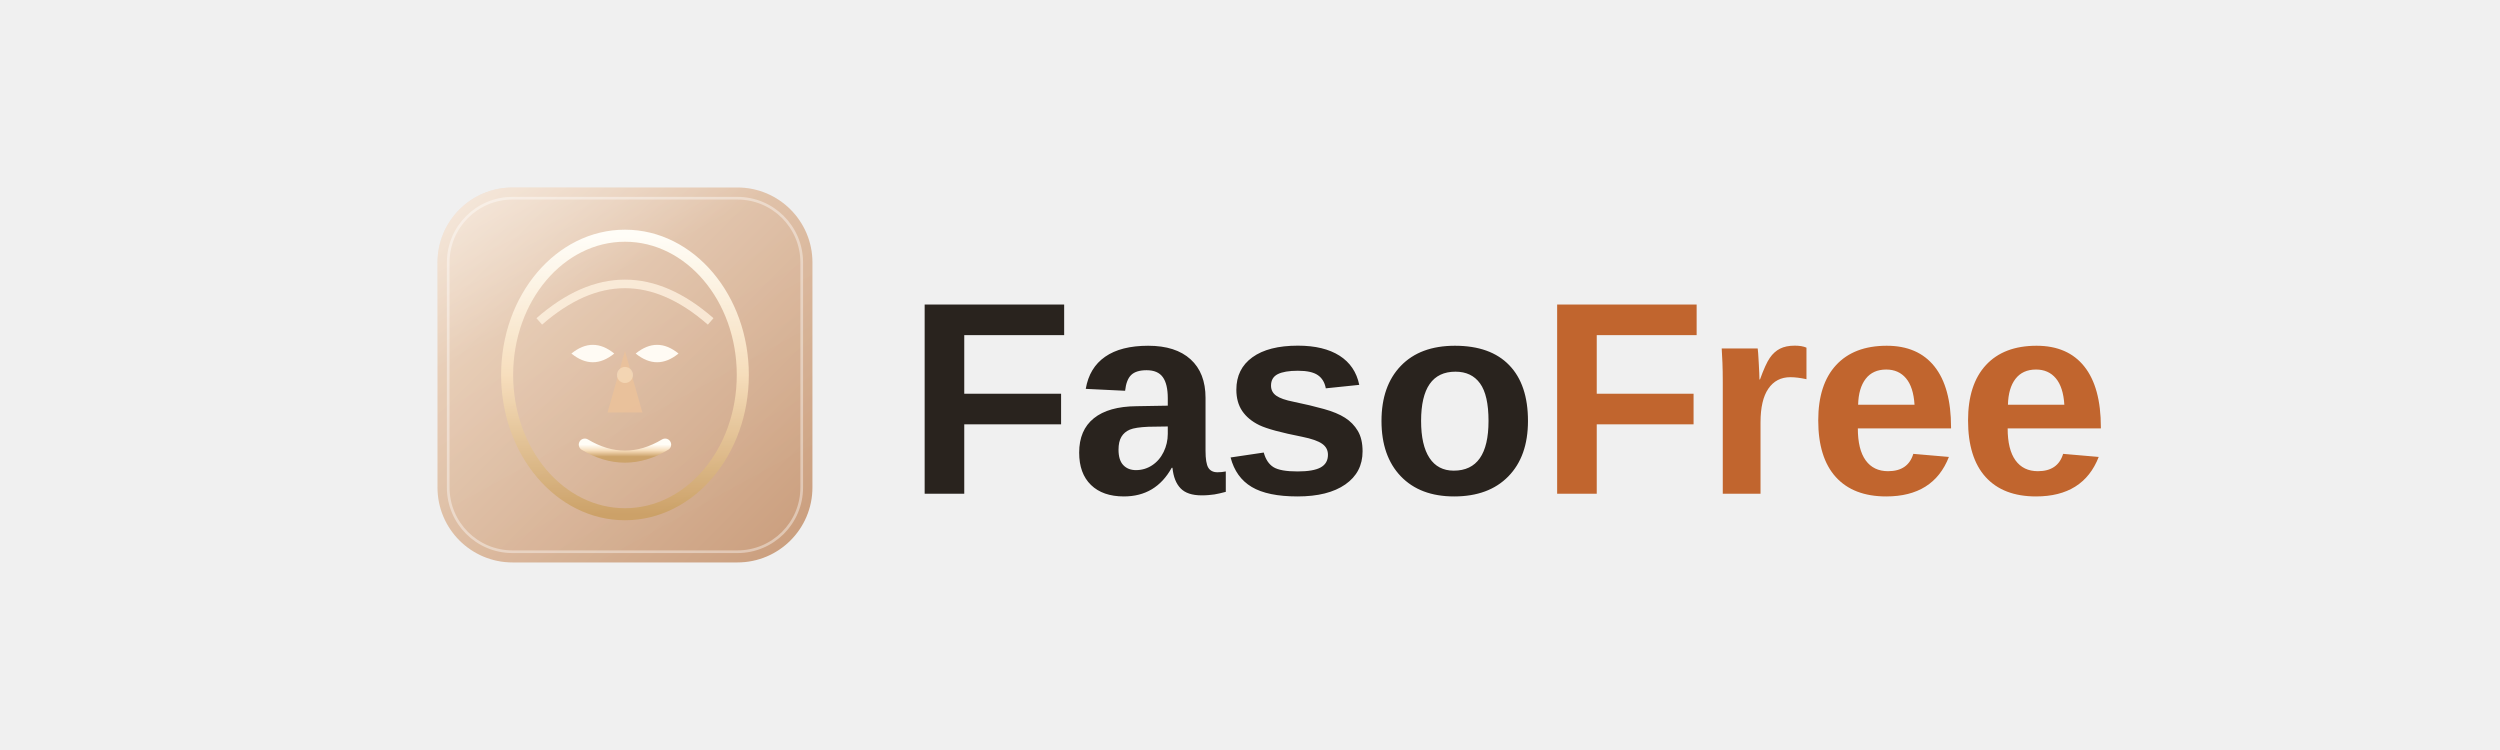
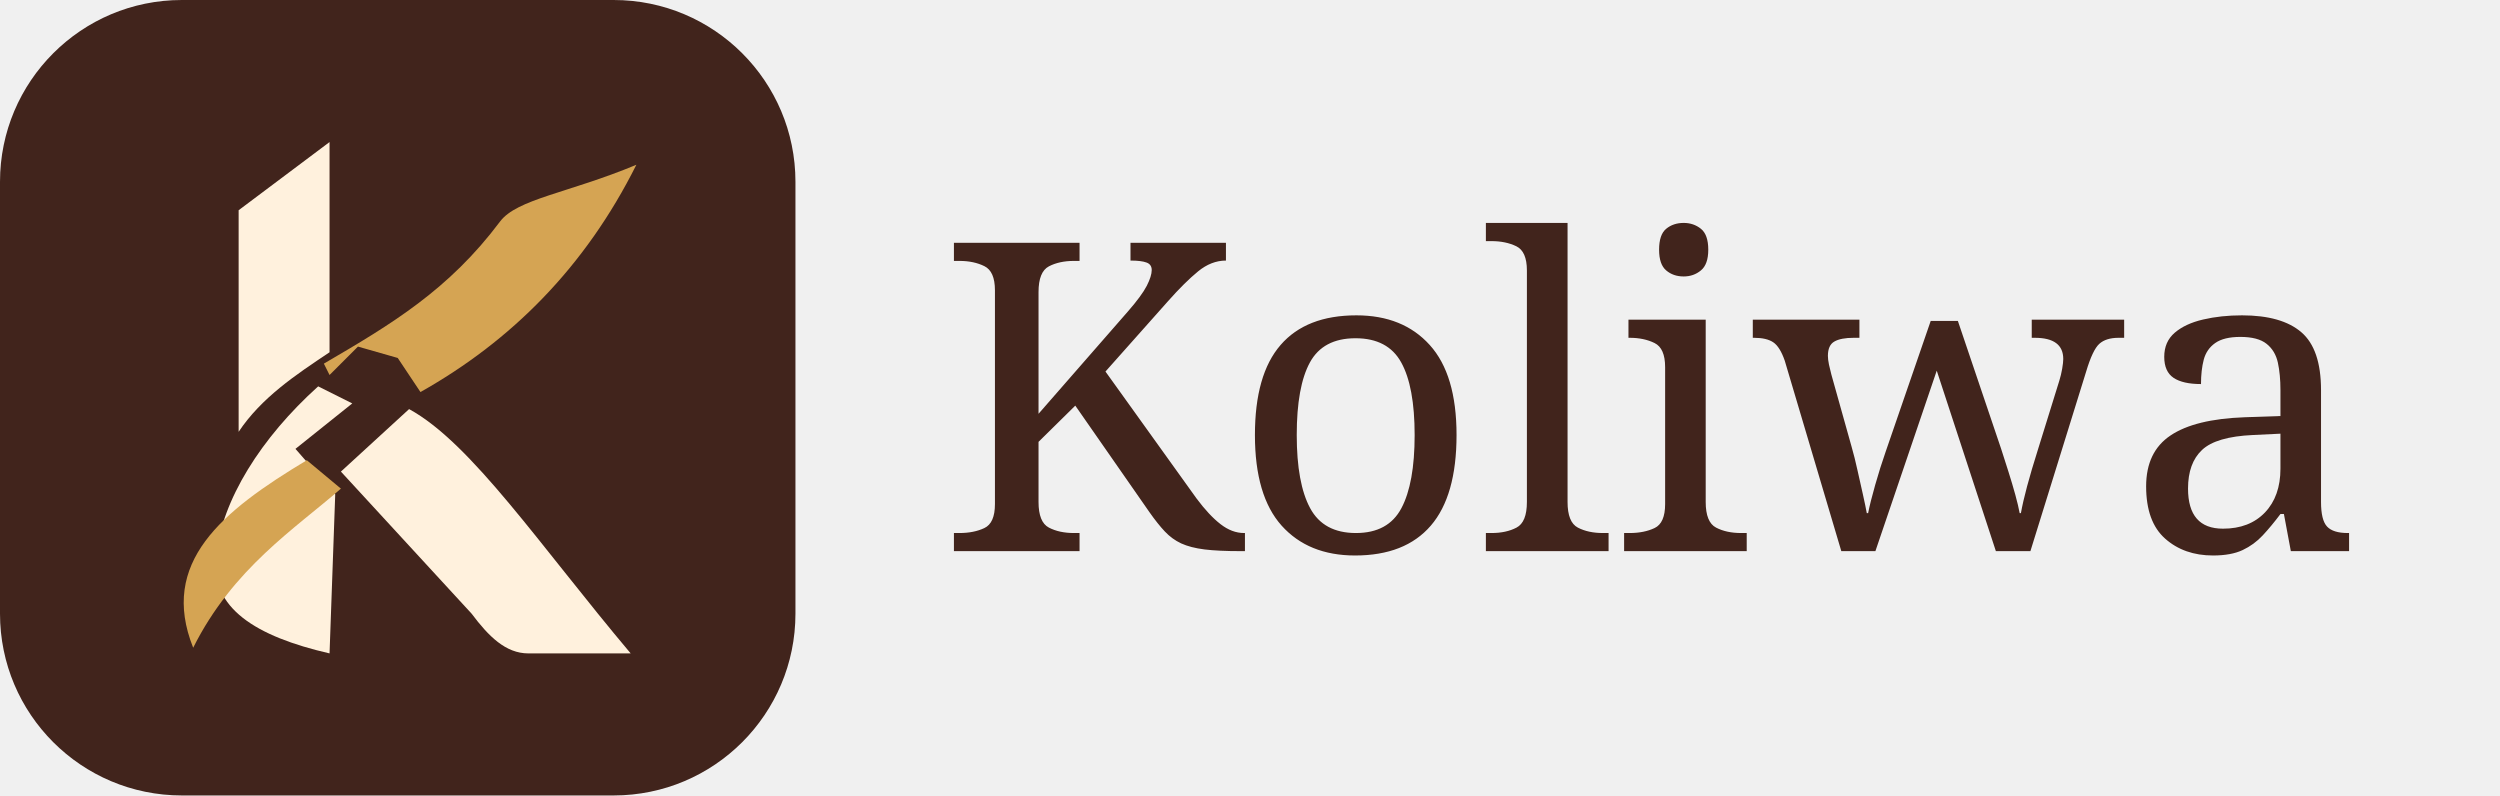
- <svg xmlns="http://www.w3.org/2000/svg" viewBox="0 0 800 240" width="800" height="240">
-   <defs>
-     <linearGradient id="bglg" x1="0%" y1="0%" x2="100%" y2="100%">
-       <stop offset="0%" stop-color="#EFD9C4" />
-       <stop offset="100%" stop-color="#C99C7B" />
-     </linearGradient>
-     <linearGradient id="stlg" x1="0%" y1="0%" x2="0%" y2="100%">
-       <stop offset="0%" stop-color="#FFFDF6" />
-       <stop offset="50%" stop-color="#F6DCB9" />
-       <stop offset="100%" stop-color="#CBA066" />
-     </linearGradient>
-     <linearGradient id="gllg" x1="0%" y1="0%" x2="55%" y2="100%">
-       <stop offset="0%" stop-color="#FFFFFF" stop-opacity="0.45" />
-       <stop offset="38%" stop-color="#FFFFFF" stop-opacity="0.07" />
-       <stop offset="100%" stop-color="#FFFFFF" stop-opacity="0" />
-     </linearGradient>
-   </defs>
-   <g transform="translate(140,60) scale(0.857)">
-     <rect width="140" height="140" rx="28" fill="url(#bglg)" />
-     <ellipse cx="70" cy="70" rx="44" ry="52" fill="none" stroke="url(#stlg)" stroke-width="4.5" />
-     <path d="M38 50 Q70 22 102 50" fill="none" stroke="#FFF1DF" stroke-width="3.2" opacity="0.8" />
-     <path d="M50 62 Q58 55.5 66 62 Q58 68.5 50 62Z" fill="#FFFBF3" />
-     <path d="M74 62 Q82 55.5 90 62 Q82 68.5 74 62Z" fill="#FFFBF3" />
-     <path d="M70 61 L63.5 84 L76.5 84 Z" fill="#E8BE97" />
-     <path d="M55 96 Q70 105 85 96" fill="none" stroke="url(#stlg)" stroke-width="4.5" stroke-linecap="round" />
-     <circle cx="70" cy="70" r="3" fill="#F6DCB9" opacity="0.7" />
-     <rect width="140" height="140" rx="28" fill="url(#gllg)" />
-     <rect x="4" y="4" width="132" height="132" rx="24" fill="none" stroke="#FFFFFF" stroke-width="1" opacity="0.4" />
+ <svg xmlns="http://www.w3.org/2000/svg" viewBox="0 0 440 140" role="img" aria-label="Koliwa">
+   <g>
+     <rect width="140" height="140" rx="32" fill="#41241C" />
+     <g fill="#FFF1DD">
+       <path d="M42 37 L58 25 L58 62 C52 66 46 70 42 76 Z" />
+       <path d="M56 68 L62 71 L52 79 L59 87 L58 115 C45 112 37 107 38 98 C39 88 46 77 56 68 Z" />
+       <path d="M72 72 C83 78 95 96 111 115 L93 115 C89 115 86 112 83 108 L60 83 Z" />
+     </g>
+     <g fill="#D5A453">
+       <path d="M34 114 C28 99 39 90 54 81 L60 86 C52 93 41 100 34 114 Z" />
+       <path d="M57 64 C69 57 79 51 88 39 C91 35 100 34 112 29 C103 47 90 60 74 69 L70 63 L63 61 L58 66 Z" />
+     </g>
  </g>
-   <text x="290" y="158" font-family="Segoe UI, Arial, sans-serif" font-size="88" font-weight="700" fill="#29231e" letter-spacing="-1">Faso<tspan fill="#C1652E">Free</tspan>
-   </text>
+   <text x="165" y="97" fill="#41241C" font-family="Georgia, serif" font-size="76">Koliwa</text>
</svg>
